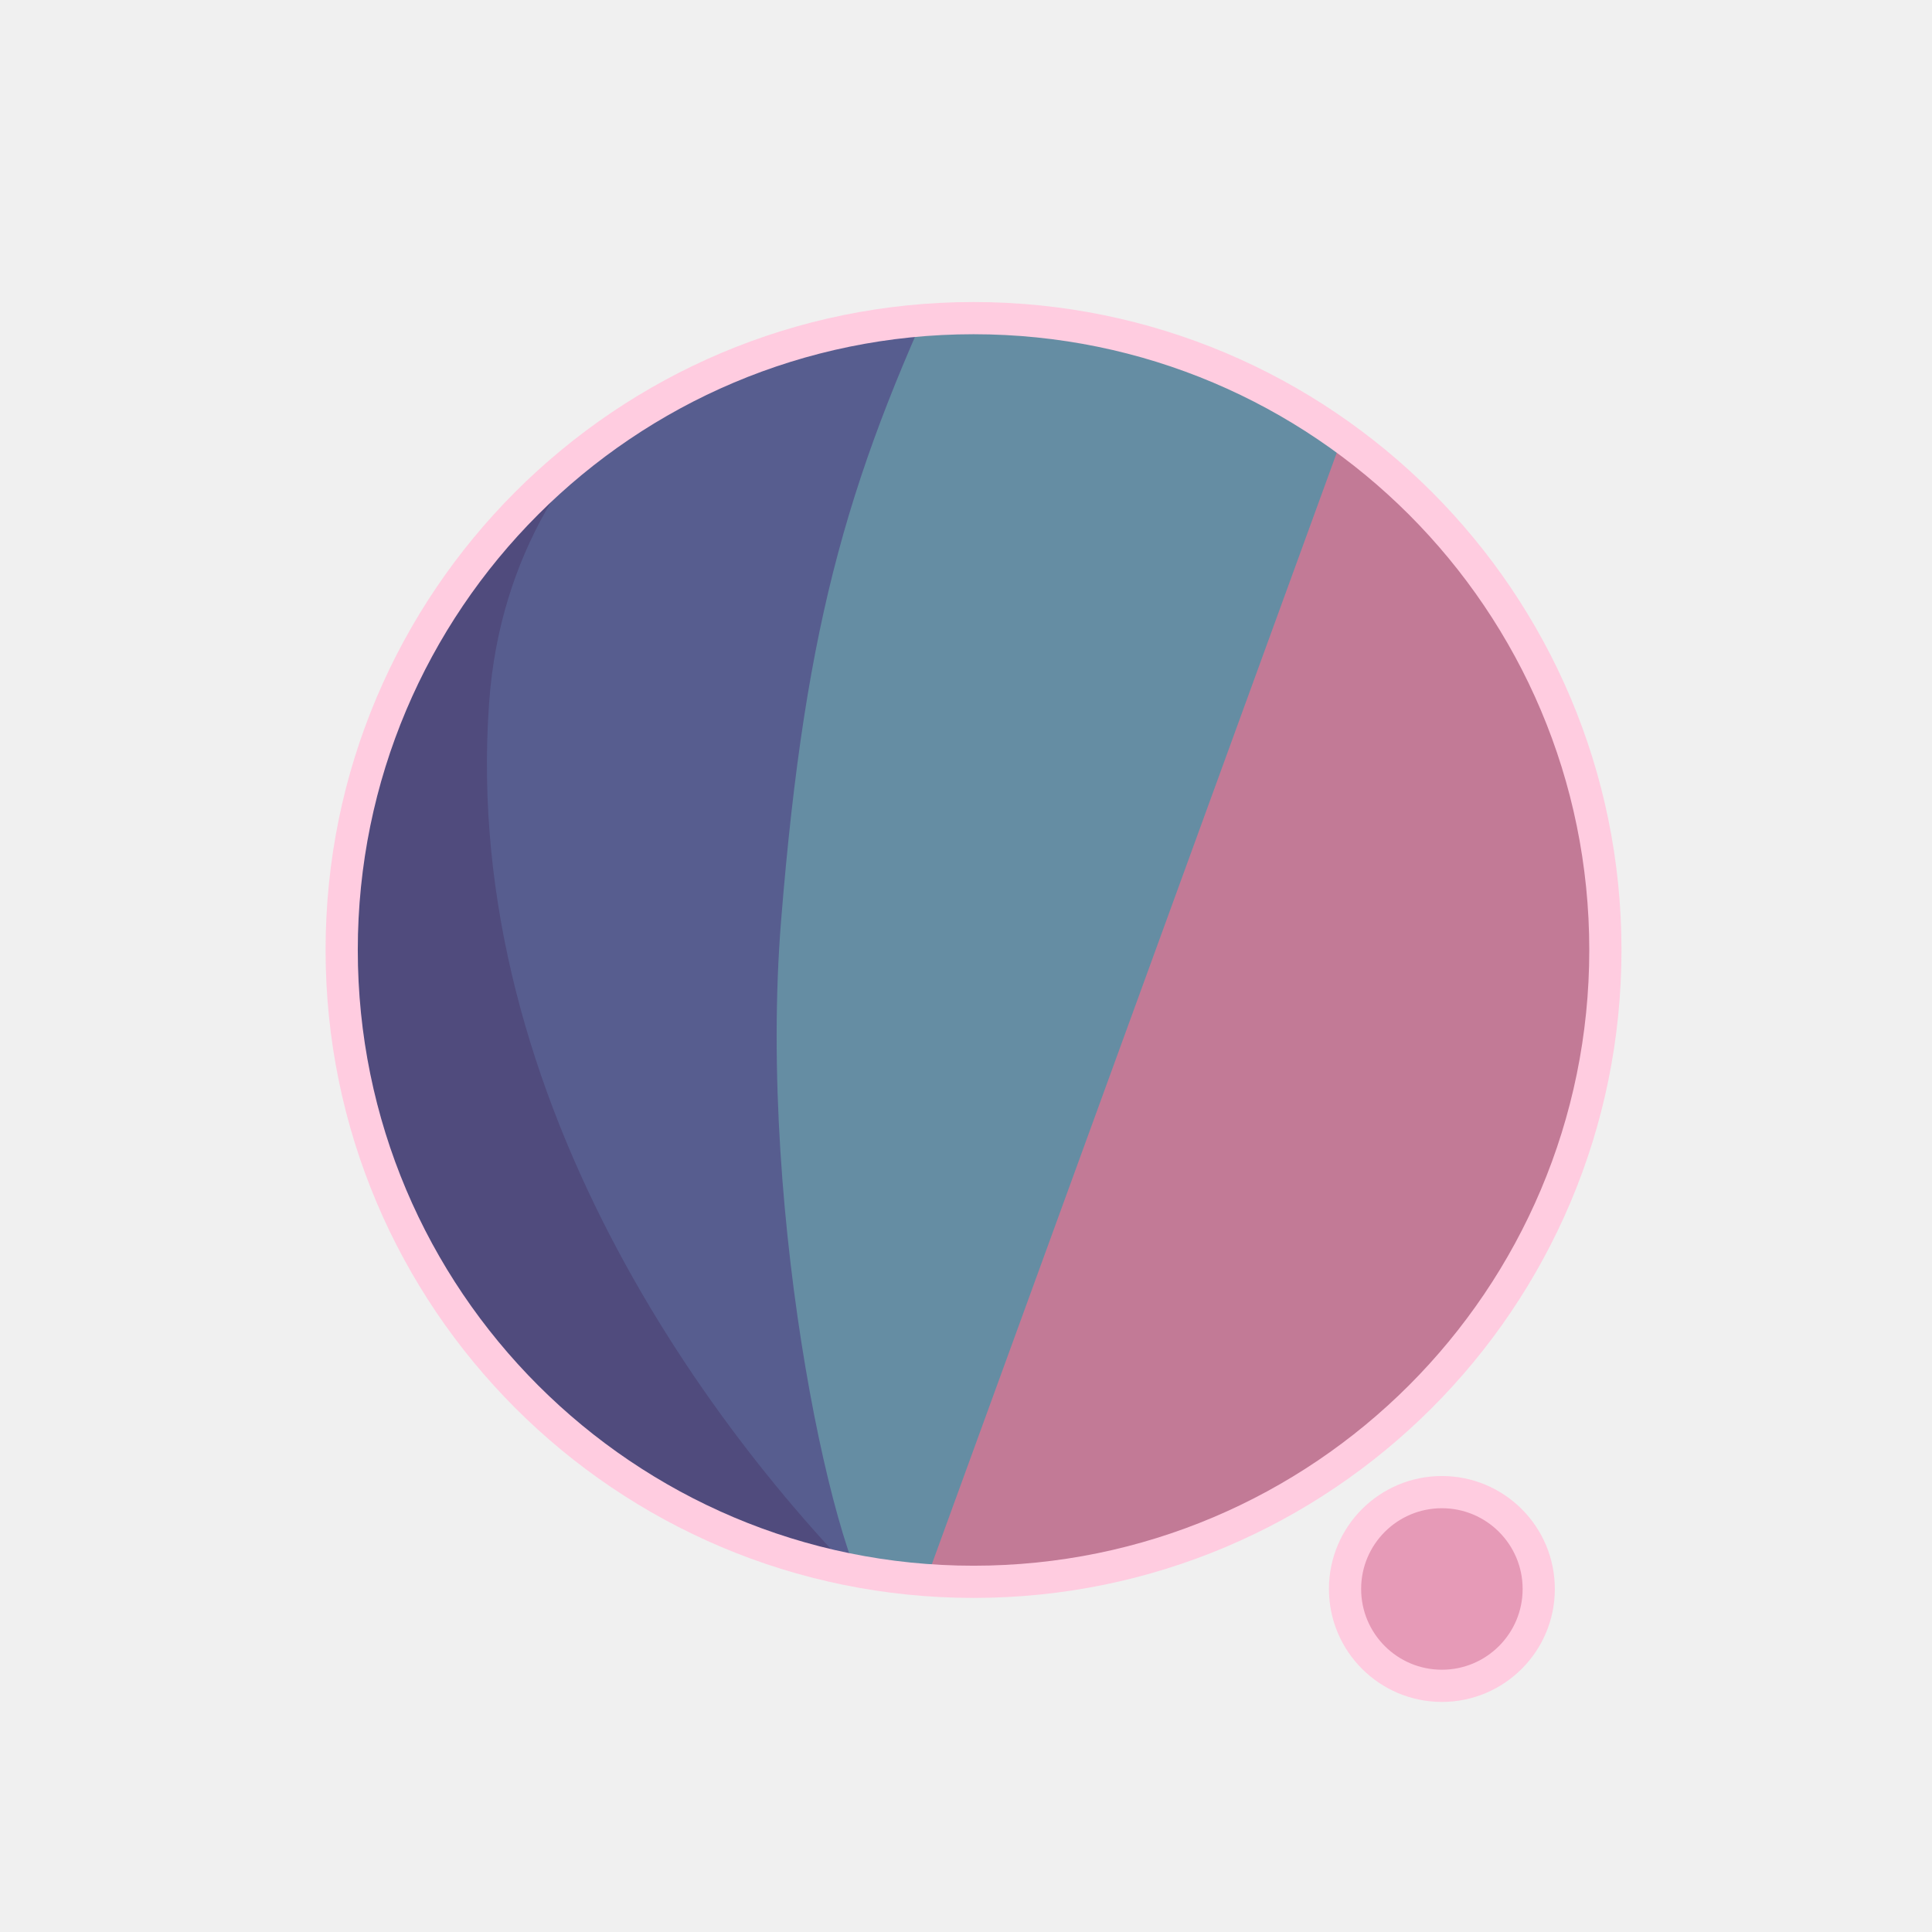
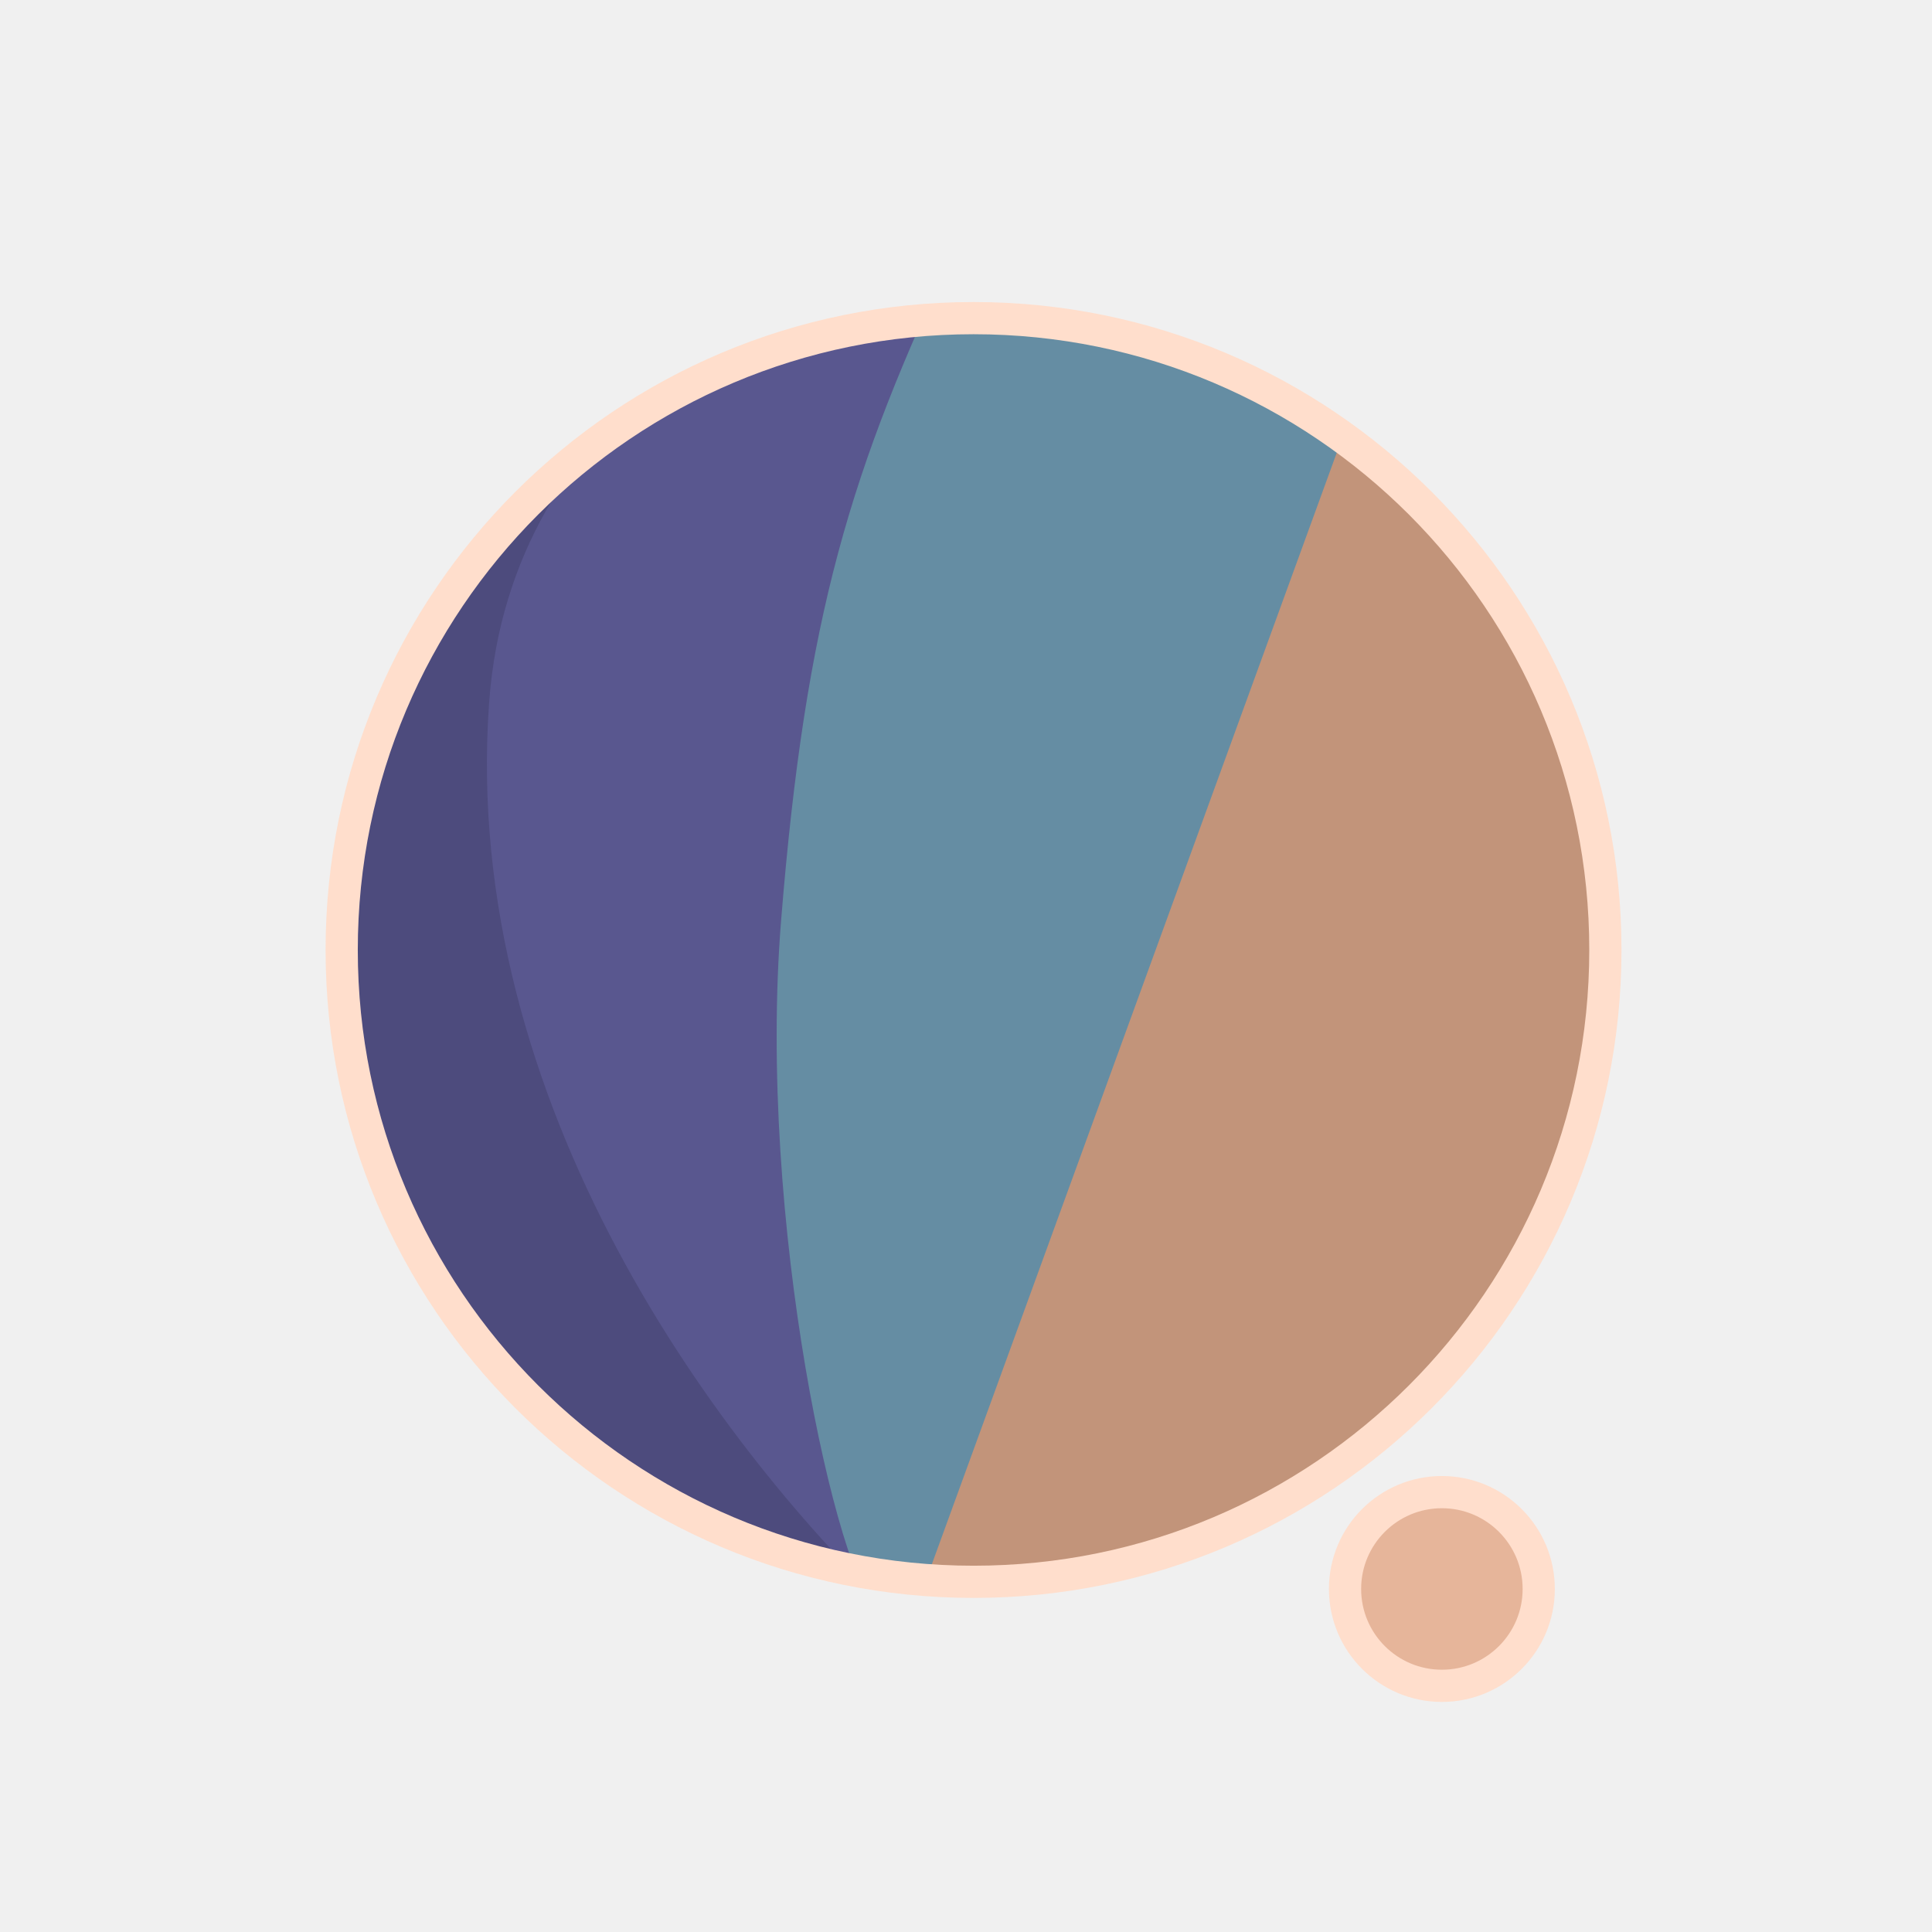
<svg xmlns="http://www.w3.org/2000/svg" width="300" height="300" viewBox="0 0 79.375 79.375" version="1.1" id="svg1">
  <defs id="defs1">
    <filter id="mask-powermask-path-effect5_inverse" style="color-interpolation-filters:sRGB" height="100" width="100" x="-50" y="-50">
      <feColorMatrix id="mask-powermask-path-effect5_primitive1" values="1" type="saturate" result="fbSourceGraphic" />
      <feColorMatrix id="mask-powermask-path-effect5_primitive2" values="-1 0 0 0 1 0 -1 0 0 1 0 0 -1 0 1 0 0 0 1 0 " in="fbSourceGraphic" />
    </filter>
    <clipPath clipPathUnits="userSpaceOnUse" id="clipPath1">
      <circle style="display:inline;fill:#000000;fill-opacity:1;stroke:none;stroke-width:0.214" id="circle3" cx="44.886" cy="38.249" r="22.842" />
    </clipPath>
    <clipPath clipPathUnits="userSpaceOnUse" id="clipPath3">
      <circle style="display:inline;opacity:1;fill:#000000;fill-opacity:1;stroke:none;stroke-width:2.646;stroke-dasharray:none;stroke-opacity:1" id="circle4" cx="39.235" cy="39.029" r="25.959" />
    </clipPath>
    <clipPath clipPathUnits="userSpaceOnUse" id="clipPath4">
      <circle style="display:inline;opacity:1;fill:#000000;fill-opacity:1;stroke:none;stroke-width:0.243" id="circle5" cx="39.997" cy="39.029" r="25.959" />
    </clipPath>
    <clipPath clipPathUnits="userSpaceOnUse" id="clipPath19">
      <g id="g20" style="display:inline">
        <circle style="display:inline;opacity:1;fill:#ffffff;fill-opacity:1;stroke:#000000;stroke-width:1.323;stroke-dasharray:none;stroke-opacity:1" id="circle20" cx="39.997" cy="39.029" r="25.959" />
        <path style="display:inline;fill:#ffffff;fill-opacity:1;stroke:none;stroke-width:1.323;stroke-linecap:round;stroke-linejoin:round;stroke-dasharray:none;stroke-opacity:1" d="M 40.972,71.749 65.107,9.074 51.262,8.513 29.654,71.374 Z" id="path20" />
      </g>
    </clipPath>
  </defs>
  <g id="layer1">
-     <circle style="display:inline;opacity:1;fill:#C27A96;fill-opacity:1;stroke:none;stroke-width:2.646;stroke-dasharray:none;stroke-opacity:1" id="path1" cx="39.997" cy="39.029" r="25.959" />
-     <circle style="display:inline;opacity:1;fill:#E69AB7;fill-opacity:1;stroke:#FFCCE0;stroke-width:1.323;stroke-linecap:round;stroke-linejoin:round;stroke-dasharray:none;stroke-opacity:1" id="path23" cx="59.239" cy="65.282" r="3.979" />
+     <circle style="display:inline;opacity:1;fill:#C2947A;fill-opacity:1;stroke:none;stroke-width:2.646;stroke-dasharray:none;stroke-opacity:1" id="path1" cx="39.997" cy="39.029" r="25.959" />
+     <circle style="display:inline;opacity:1;fill:#E6B59A;fill-opacity:1;stroke:#FFDECC;stroke-width:1.323;stroke-linecap:round;stroke-linejoin:round;stroke-dasharray:none;stroke-opacity:1" id="path23" cx="59.239" cy="65.282" r="3.979" />
    <path style="display:inline;opacity:1;fill:#658DA3;fill-opacity:1;stroke:none;stroke-width:2.646;stroke-linecap:round;stroke-linejoin:round;stroke-dasharray:none;stroke-opacity:1" d="M 14.114,8.183 56.981,12.942 37.387,66.729 7.337,66.366 Z" id="path4" clip-path="url(#clipPath4)" />
-     <path style="display:inline;opacity:1;fill:#575D8F;fill-opacity:1;stroke:none;stroke-width:2.646;stroke-linecap:round;stroke-linejoin:round;stroke-dasharray:none;stroke-opacity:1" d="m 38.537,10.093 c -4.366,9.204 -6.195,15.177 -7.208,27.727 -0.992,12.295 2.307,27.137 4.048,28.492 L 8.159,69.099 11.655,10.117 Z" id="path8" clip-path="url(#clipPath3)" transform="translate(0.7619726)" />
-     <path style="display:inline;opacity:1;fill:#504B7D;fill-opacity:1;stroke:none;stroke-width:2.646;stroke-linecap:round;stroke-linejoin:round;stroke-dasharray:none;stroke-opacity:1" d="m 42.193,12.318 c -4.211,1.987 -14.039,6.189 -14.818,16.984 -1.049,14.531 8.417,27.086 14.901,33.188 l -22.177,3.33 -0.971,-51.47 z" id="path12" clip-path="url(#clipPath1)" transform="matrix(1.1365,0,0,1.1365,-11.01583,-4.44086)" />
+     <path style="display:inline;opacity:1;fill:#59578F;fill-opacity:1;stroke:none;stroke-width:2.646;stroke-linecap:round;stroke-linejoin:round;stroke-dasharray:none;stroke-opacity:1" d="m 38.537,10.093 c -4.366,9.204 -6.195,15.177 -7.208,27.727 -0.992,12.295 2.307,27.137 4.048,28.492 L 8.159,69.099 11.655,10.117 Z" id="path8" clip-path="url(#clipPath3)" transform="translate(0.7619726)" />
+     <path style="display:inline;opacity:1;fill:#4D4B7D;fill-opacity:1;stroke:none;stroke-width:2.646;stroke-linecap:round;stroke-linejoin:round;stroke-dasharray:none;stroke-opacity:1" d="m 42.193,12.318 c -4.211,1.987 -14.039,6.189 -14.818,16.984 -1.049,14.531 8.417,27.086 14.901,33.188 l -22.177,3.33 -0.971,-51.47 z" id="path12" clip-path="url(#clipPath1)" transform="matrix(1.1365,0,0,1.1365,-11.01583,-4.44086)" />
    <path style="display:inline;fill:none;stroke:#ffffff;stroke-width:5.292;stroke-linecap:round;stroke-linejoin:round;stroke-dasharray:none;stroke-opacity:1" d="M 56.155,14.893 37.161,67.307 c 0.345,-0.826 6.533,-17.661 9.644,-21.104 4.78,-5.292 13.008,-2.765 13.143,4.977 0.044,2.513 -1.431,15.998 -1.431,15.998" id="path2" clip-path="url(#clipPath19)" mask="none" />
-     <circle style="display:inline;opacity:1;fill:none;fill-opacity:0;stroke:#FFCCE0;stroke-width:1.323;stroke-dasharray:none;stroke-opacity:1" id="circle8" cx="39.997" cy="39.029" r="25.959" />
+     <circle style="display:inline;opacity:1;fill:none;fill-opacity:0;stroke:#FFDECC;stroke-width:1.323;stroke-dasharray:none;stroke-opacity:1" id="circle8" cx="39.997" cy="39.029" r="25.959" />
  </g>
</svg>
